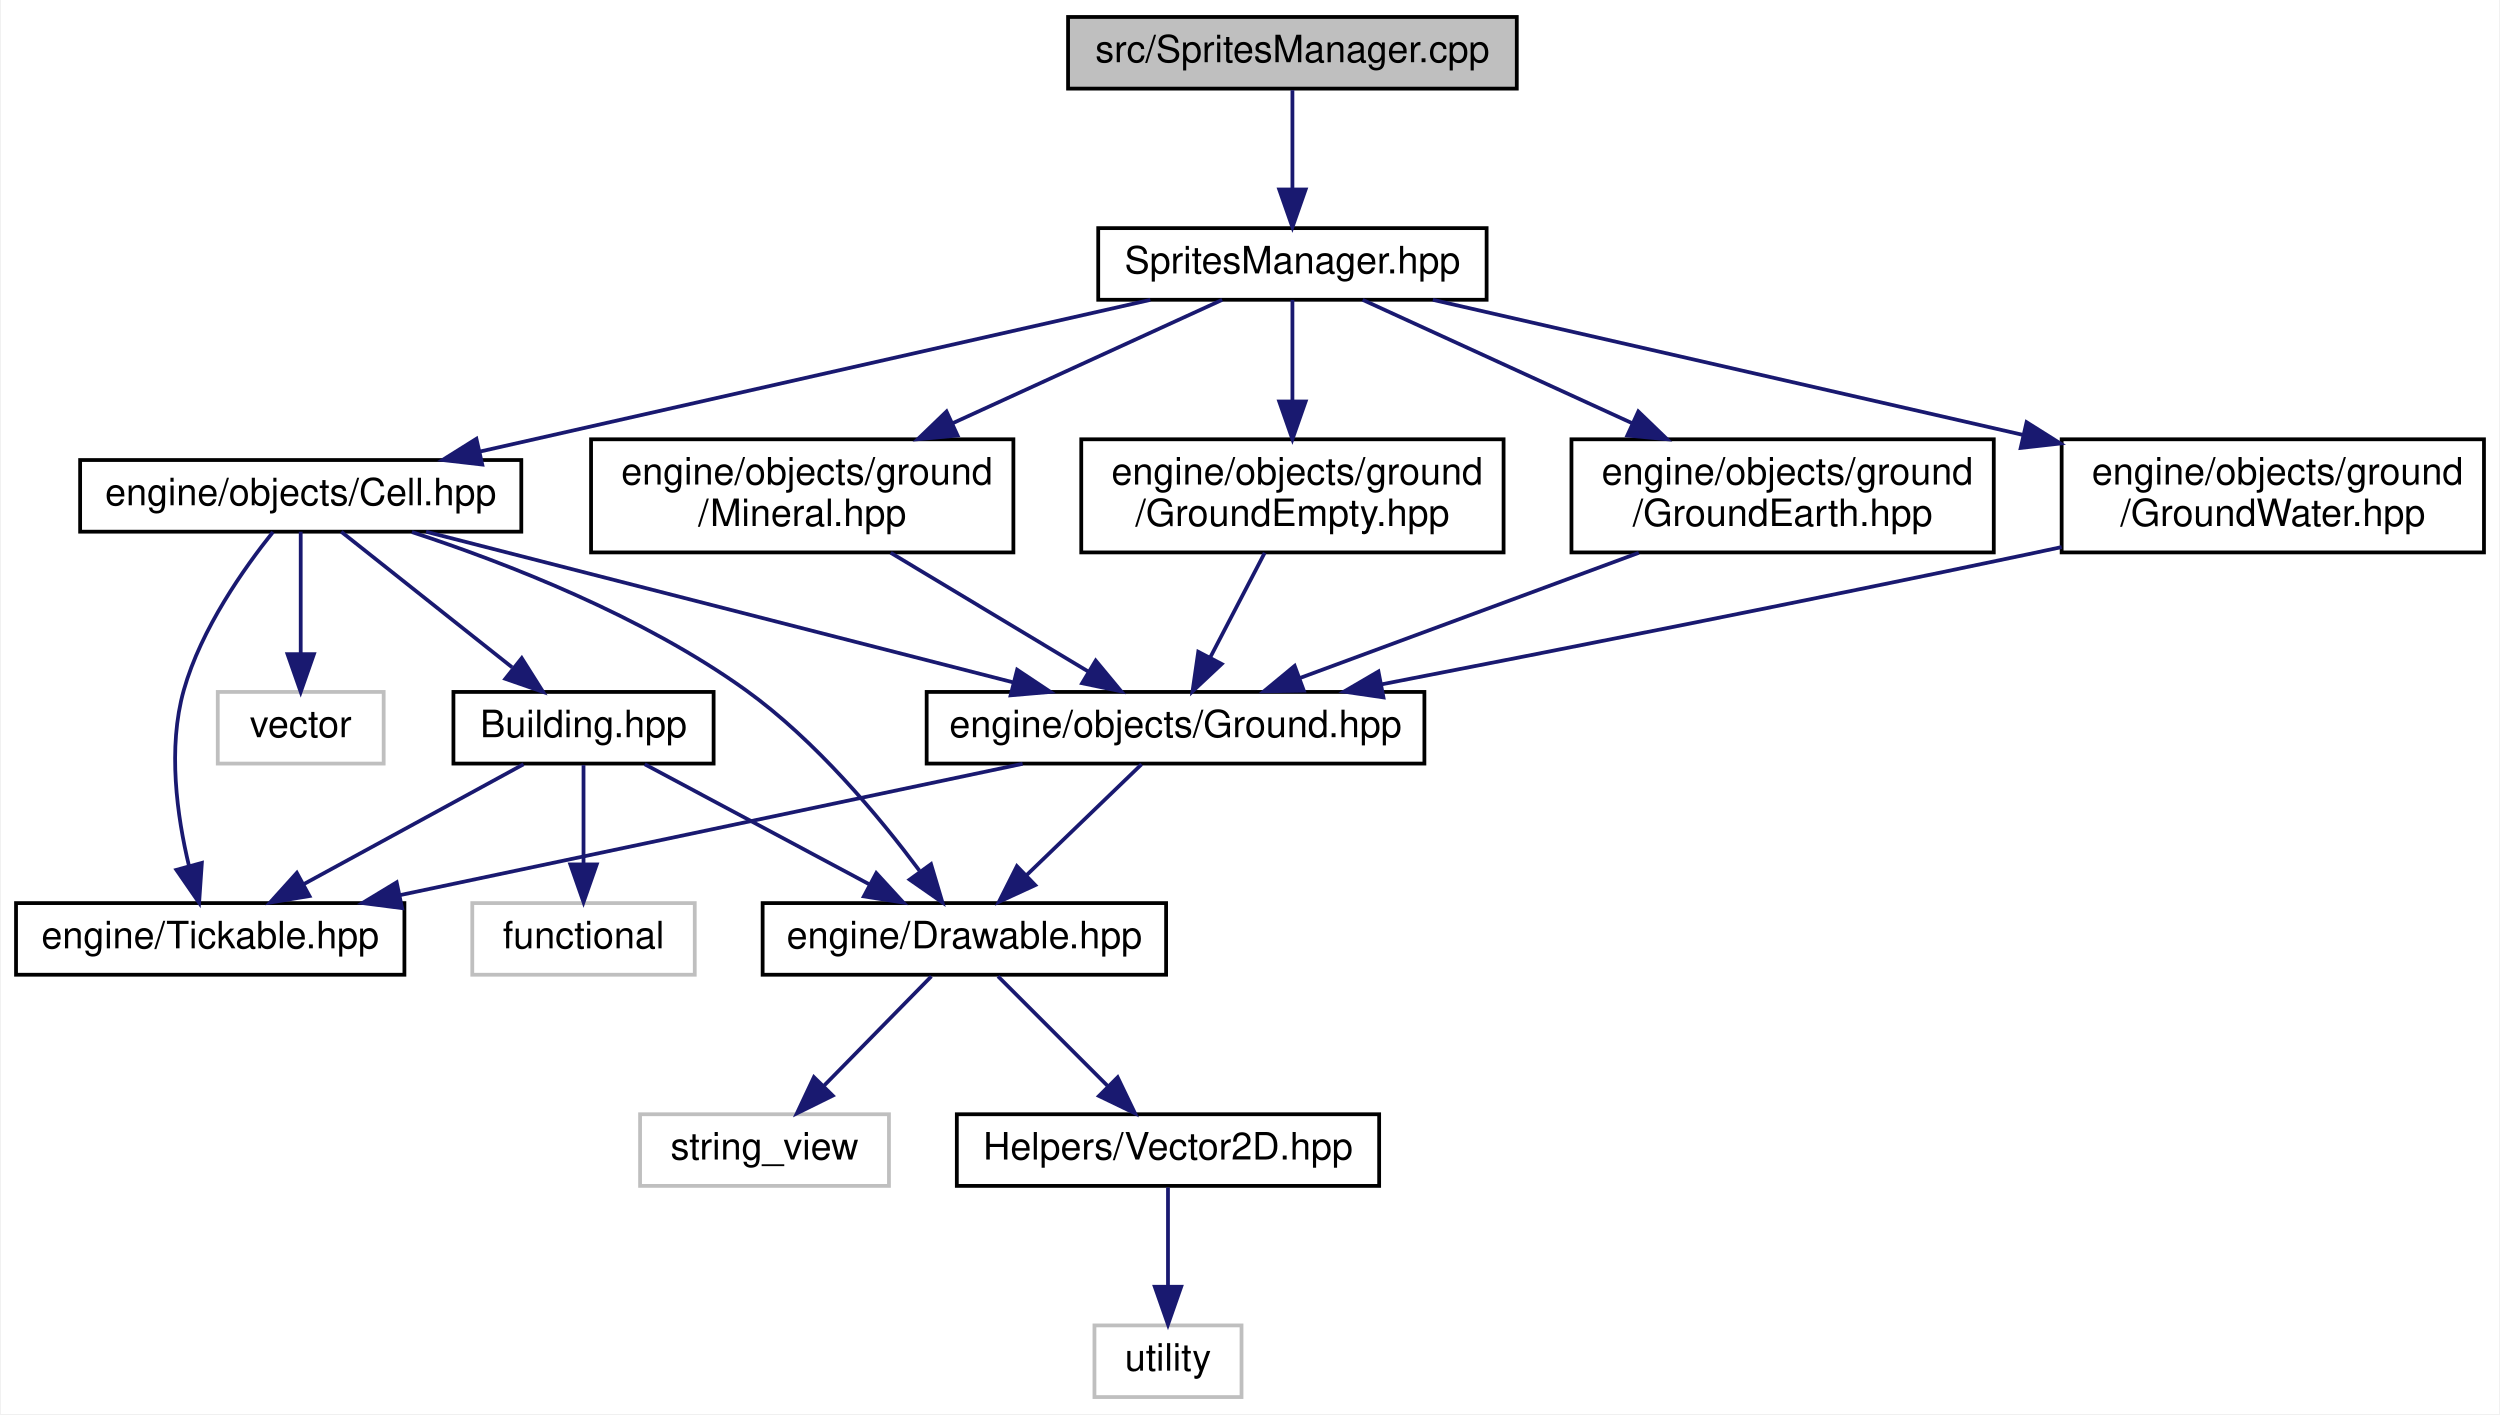
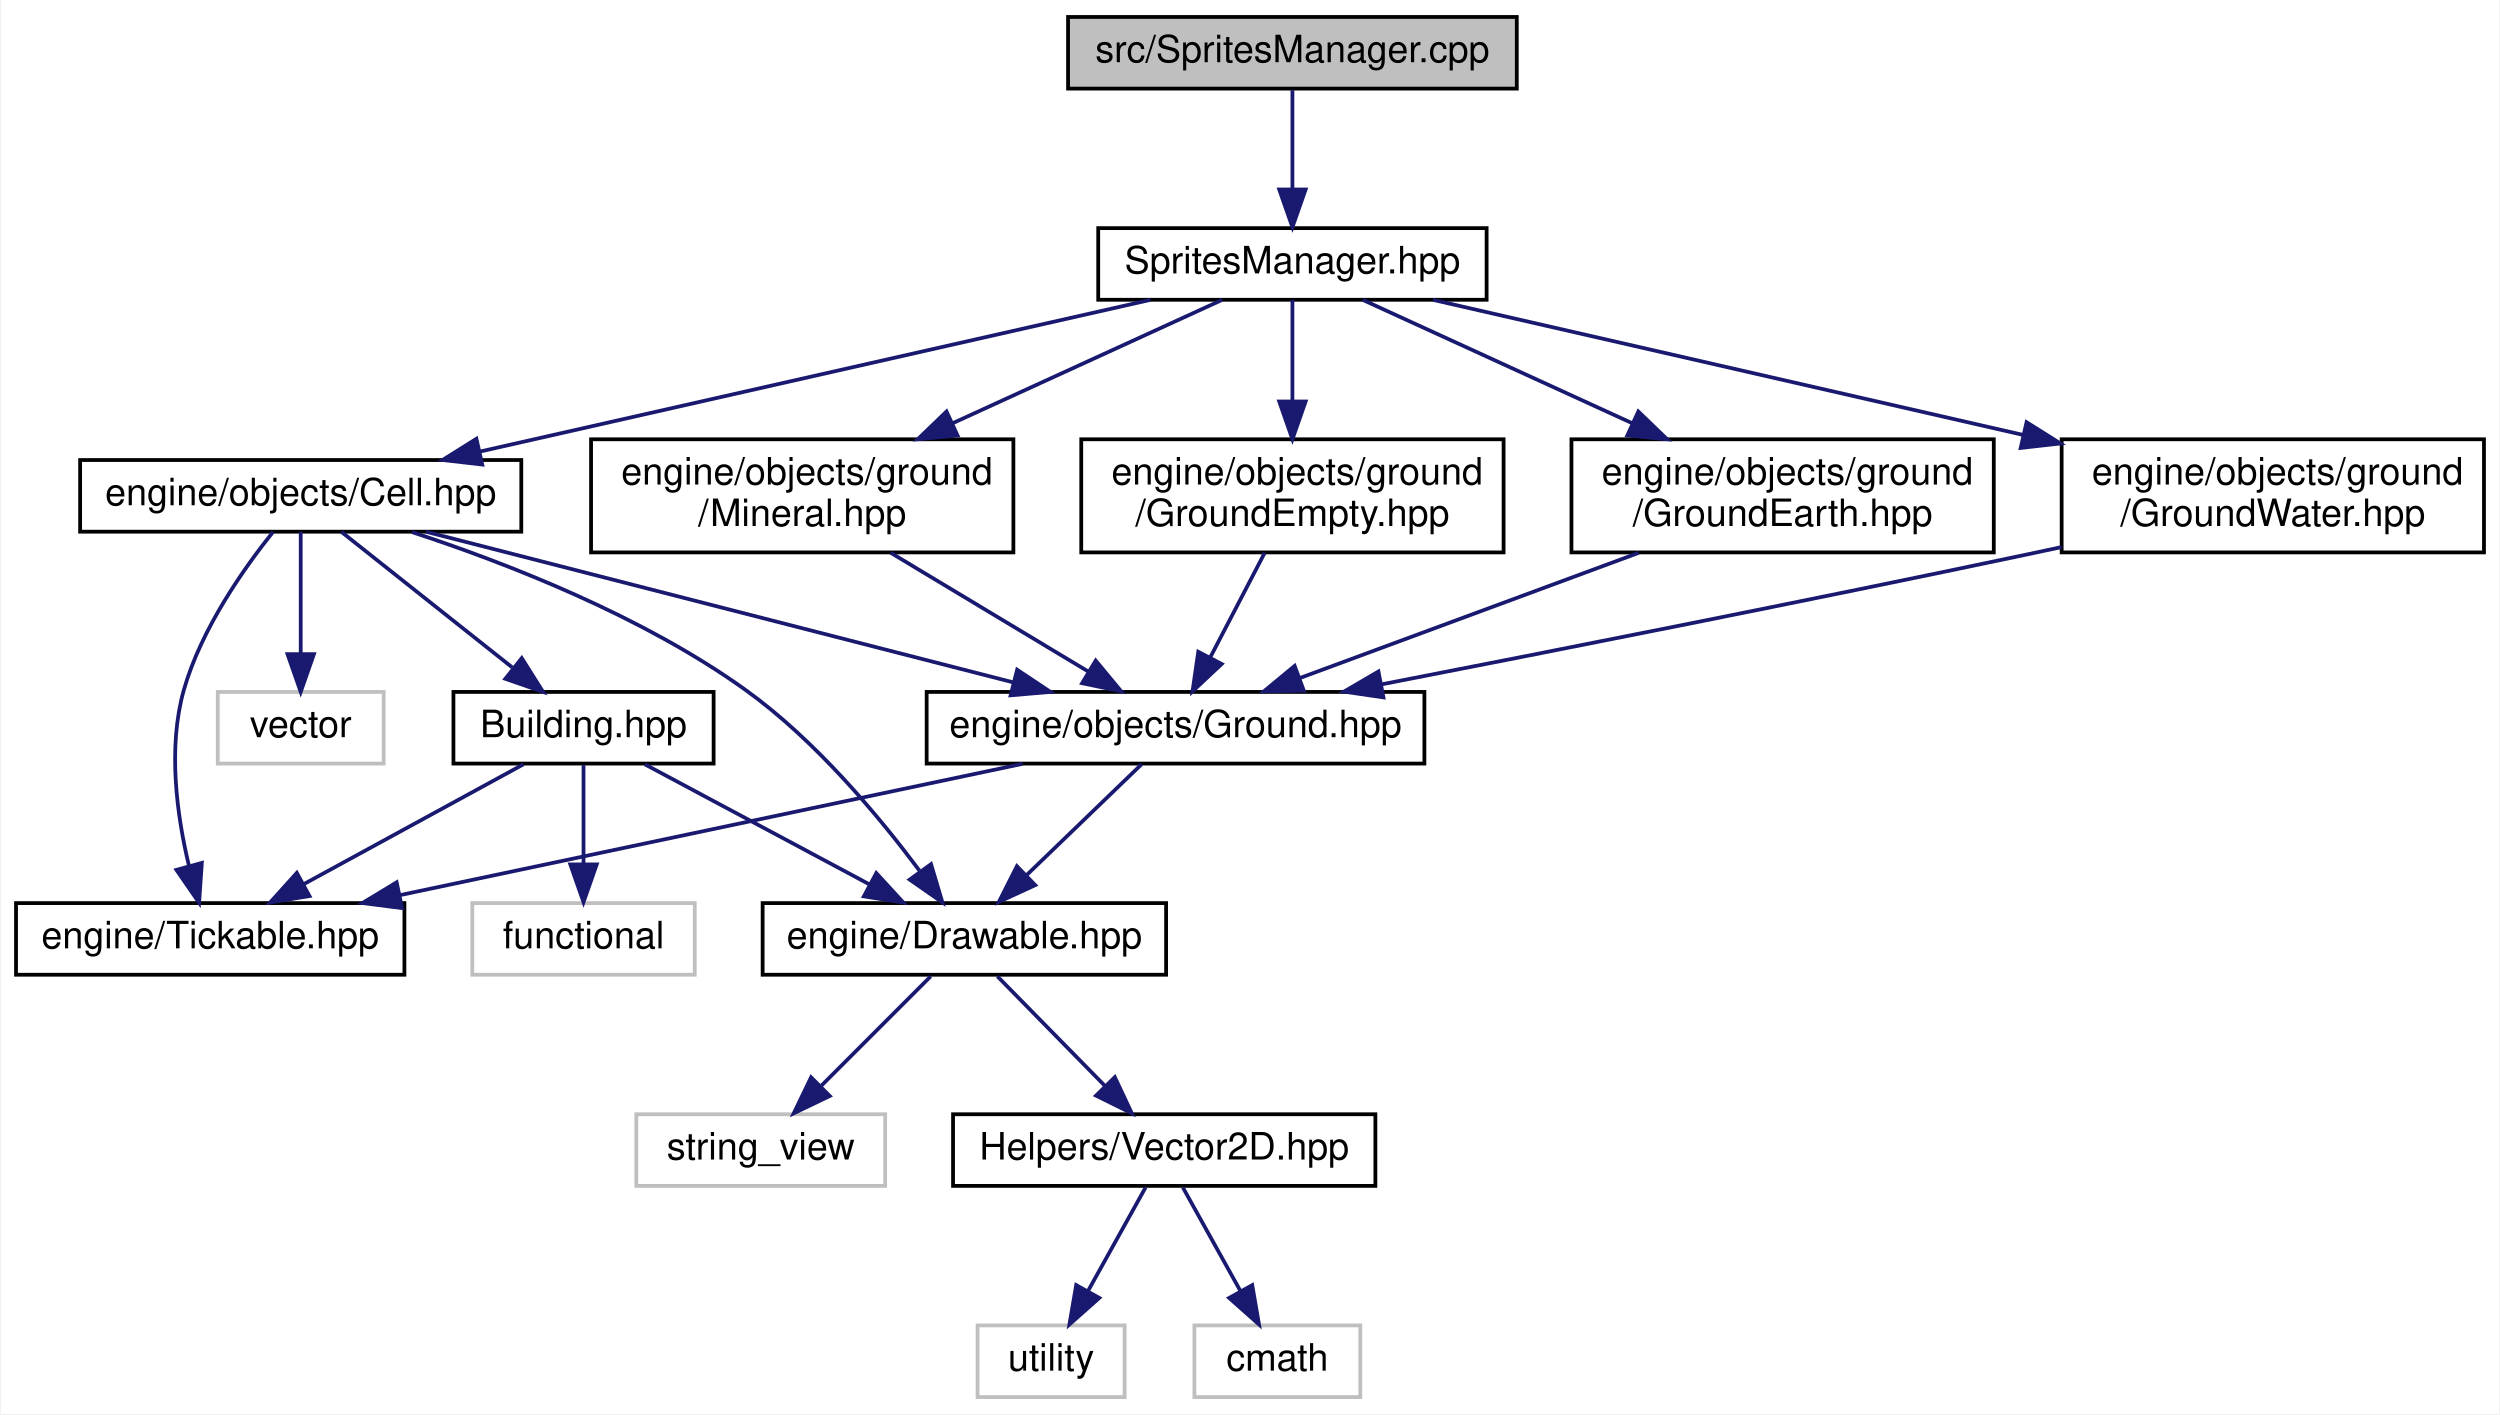
<svg xmlns="http://www.w3.org/2000/svg" xmlns:xlink="http://www.w3.org/1999/xlink" width="663pt" height="375pt" viewBox="0.00 0.00 662.50 375.00">
  <g id="graph0" class="graph" transform="scale(1 1) rotate(0) translate(4 371)">
    <polygon fill="white" stroke="transparent" points="-4,4 -4,-371 658.5,-371 658.5,4 -4,4" />
    <g id="node1" class="node">
      <g id="a_node1">
        <a xlink:title=" ">
          <polygon fill="#bfbfbf" stroke="black" points="279,-347.5 279,-366.5 398,-366.5 398,-347.5 279,-347.5" />
          <text text-anchor="middle" x="338.5" y="-354.5" font-family="Helvetica,sans-Serif" font-size="10.00">src/SpritesManager.cpp</text>
        </a>
      </g>
    </g>
    <g id="node2" class="node">
      <g id="a_node2">
        <a xlink:href="_sprites_manager_8hpp.html" target="_top" xlink:title=" ">
          <polygon fill="white" stroke="black" points="287,-291.5 287,-310.5 390,-310.5 390,-291.5 287,-291.5" />
          <text text-anchor="middle" x="338.5" y="-298.5" font-family="Helvetica,sans-Serif" font-size="10.00">SpritesManager.hpp</text>
        </a>
      </g>
    </g>
    <g id="edge1" class="edge">
      <path fill="none" stroke="midnightblue" d="M338.5,-347.08C338.5,-340.01 338.5,-329.86 338.5,-320.99" />
      <polygon fill="midnightblue" stroke="midnightblue" points="342,-320.75 338.5,-310.75 335,-320.75 342,-320.75" />
    </g>
    <g id="node3" class="node">
      <g id="a_node3">
        <a xlink:href="_ground_empty_8hpp.html" target="_top" xlink:title=" ">
          <polygon fill="white" stroke="black" points="282.5,-224.5 282.5,-254.5 394.5,-254.5 394.5,-224.5 282.5,-224.5" />
          <text text-anchor="start" x="290.5" y="-242.5" font-family="Helvetica,sans-Serif" font-size="10.00">engine/objects/ground</text>
          <text text-anchor="middle" x="338.5" y="-231.5" font-family="Helvetica,sans-Serif" font-size="10.00">/GroundEmpty.hpp</text>
        </a>
      </g>
    </g>
    <g id="edge2" class="edge">
      <path fill="none" stroke="midnightblue" d="M338.5,-291.48C338.5,-284.47 338.5,-274.19 338.5,-264.7" />
      <polygon fill="midnightblue" stroke="midnightblue" points="342,-264.52 338.5,-254.52 335,-264.52 342,-264.52" />
    </g>
-     <g id="node10" class="node">
-       <g id="a_node10">
+     <g id="node11" class="node">
+       <g id="a_node11">
        <a xlink:href="_cell_8hpp.html" target="_top" xlink:title=" ">
          <polygon fill="white" stroke="black" points="17,-230 17,-249 134,-249 134,-230 17,-230" />
          <text text-anchor="middle" x="75.5" y="-237" font-family="Helvetica,sans-Serif" font-size="10.00">engine/objects/Cell.hpp</text>
        </a>
      </g>
    </g>
-     <g id="edge9" class="edge">
+     <g id="edge10" class="edge">
      <path fill="none" stroke="midnightblue" d="M300.82,-291.48C253.95,-280.87 173.89,-262.76 122.9,-251.22" />
      <polygon fill="midnightblue" stroke="midnightblue" points="123.64,-247.8 113.11,-249.01 122.09,-254.63 123.64,-247.8" />
    </g>
-     <g id="node14" class="node">
-       <g id="a_node14">
+     <g id="node15" class="node">
+       <g id="a_node15">
        <a xlink:href="_ground_earth_8hpp.html" target="_top" xlink:title=" ">
          <polygon fill="white" stroke="black" points="412.5,-224.5 412.5,-254.5 524.5,-254.5 524.5,-224.5 412.5,-224.5" />
          <text text-anchor="start" x="420.5" y="-242.5" font-family="Helvetica,sans-Serif" font-size="10.00">engine/objects/ground</text>
          <text text-anchor="middle" x="468.5" y="-231.5" font-family="Helvetica,sans-Serif" font-size="10.00">/GroundEarth.hpp</text>
        </a>
      </g>
    </g>
-     <g id="edge18" class="edge">
+     <g id="edge19" class="edge">
      <path fill="none" stroke="midnightblue" d="M357.13,-291.48C375.72,-282.96 404.88,-269.62 428.7,-258.72" />
      <polygon fill="midnightblue" stroke="midnightblue" points="430.23,-261.87 437.86,-254.52 427.31,-255.5 430.23,-261.87" />
    </g>
-     <g id="node15" class="node">
-       <g id="a_node15">
+     <g id="node16" class="node">
+       <g id="a_node16">
        <a xlink:href="_ground_water_8hpp.html" target="_top" xlink:title=" ">
          <polygon fill="white" stroke="black" points="542.5,-224.5 542.5,-254.5 654.5,-254.5 654.5,-224.5 542.5,-224.5" />
          <text text-anchor="start" x="550.5" y="-242.5" font-family="Helvetica,sans-Serif" font-size="10.00">engine/objects/ground</text>
          <text text-anchor="middle" x="598.5" y="-231.5" font-family="Helvetica,sans-Serif" font-size="10.00">/GroundWater.hpp</text>
        </a>
      </g>
    </g>
-     <g id="edge20" class="edge">
+     <g id="edge21" class="edge">
      <path fill="none" stroke="midnightblue" d="M375.75,-291.48C416.47,-282.16 482.53,-267.04 532.16,-255.68" />
      <polygon fill="midnightblue" stroke="midnightblue" points="533.2,-259.03 542.17,-253.39 531.64,-252.21 533.2,-259.03" />
    </g>
-     <g id="node16" class="node">
-       <g id="a_node16">
+     <g id="node17" class="node">
+       <g id="a_node17">
        <a xlink:href="_mineral_8hpp.html" target="_top" xlink:title=" ">
          <polygon fill="white" stroke="black" points="152.5,-224.5 152.5,-254.5 264.5,-254.5 264.5,-224.5 152.5,-224.5" />
          <text text-anchor="start" x="160.5" y="-242.5" font-family="Helvetica,sans-Serif" font-size="10.00">engine/objects/ground</text>
          <text text-anchor="middle" x="208.5" y="-231.5" font-family="Helvetica,sans-Serif" font-size="10.00">/Mineral.hpp</text>
        </a>
      </g>
    </g>
-     <g id="edge22" class="edge">
+     <g id="edge23" class="edge">
      <path fill="none" stroke="midnightblue" d="M319.87,-291.48C301.28,-282.96 272.12,-269.62 248.3,-258.72" />
      <polygon fill="midnightblue" stroke="midnightblue" points="249.69,-255.5 239.14,-254.52 246.77,-261.87 249.69,-255.5" />
    </g>
    <g id="node4" class="node">
      <g id="a_node4">
        <a xlink:href="_ground_8hpp.html" target="_top" xlink:title=" ">
          <polygon fill="white" stroke="black" points="241.5,-168.5 241.5,-187.5 373.5,-187.5 373.5,-168.5 241.5,-168.5" />
          <text text-anchor="middle" x="307.5" y="-175.5" font-family="Helvetica,sans-Serif" font-size="10.00">engine/objects/Ground.hpp</text>
        </a>
      </g>
    </g>
    <g id="edge3" class="edge">
      <path fill="none" stroke="midnightblue" d="M331.15,-224.4C326.83,-216.11 321.33,-205.55 316.73,-196.71" />
      <polygon fill="midnightblue" stroke="midnightblue" points="319.74,-194.91 312.01,-187.66 313.53,-198.14 319.74,-194.91" />
    </g>
    <g id="node5" class="node">
      <g id="a_node5">
        <a xlink:href="_drawable_8hpp.html" target="_top" xlink:title=" ">
          <polygon fill="white" stroke="black" points="198,-112.5 198,-131.5 305,-131.5 305,-112.5 198,-112.5" />
          <text text-anchor="middle" x="251.5" y="-119.5" font-family="Helvetica,sans-Serif" font-size="10.00">engine/Drawable.hpp</text>
        </a>
      </g>
    </g>
    <g id="edge4" class="edge">
      <path fill="none" stroke="midnightblue" d="M298.5,-168.32C290.31,-160.42 277.99,-148.55 268.03,-138.94" />
      <polygon fill="midnightblue" stroke="midnightblue" points="270.29,-136.26 260.66,-131.83 265.43,-141.29 270.29,-136.26" />
    </g>
-     <g id="node9" class="node">
-       <g id="a_node9">
+     <g id="node10" class="node">
+       <g id="a_node10">
        <a xlink:href="_tickable_8hpp.html" target="_top" xlink:title=" ">
          <polygon fill="white" stroke="black" points="0,-112.5 0,-131.5 103,-131.5 103,-112.5 0,-112.5" />
          <text text-anchor="middle" x="51.5" y="-119.5" font-family="Helvetica,sans-Serif" font-size="10.00">engine/Tickable.hpp</text>
        </a>
      </g>
    </g>
-     <g id="edge8" class="edge">
+     <g id="edge9" class="edge">
      <path fill="none" stroke="midnightblue" d="M266.94,-168.44C222.18,-159 150.12,-143.8 101.8,-133.61" />
      <polygon fill="midnightblue" stroke="midnightblue" points="102.38,-130.16 91.87,-131.52 100.94,-137.01 102.38,-130.16" />
    </g>
    <g id="node6" class="node">
      <g id="a_node6">
        <a xlink:title=" ">
-           <polygon fill="white" stroke="#bfbfbf" points="165.5,-56.5 165.5,-75.5 231.5,-75.5 231.5,-56.5 165.5,-56.5" />
-           <text text-anchor="middle" x="198.5" y="-63.5" font-family="Helvetica,sans-Serif" font-size="10.00">string_view</text>
+           <polygon fill="white" stroke="#bfbfbf" points="164.5,-56.5 164.5,-75.5 230.5,-75.5 230.5,-56.5 164.5,-56.5" />
+           <text text-anchor="middle" x="197.5" y="-63.5" font-family="Helvetica,sans-Serif" font-size="10.00">string_view</text>
        </a>
      </g>
    </g>
    <g id="edge5" class="edge">
-       <path fill="none" stroke="midnightblue" d="M242.75,-112.08C235.03,-104.22 223.6,-92.57 214.28,-83.08" />
-       <polygon fill="midnightblue" stroke="midnightblue" points="216.59,-80.44 207.09,-75.75 211.6,-85.34 216.59,-80.44" />
+       <path fill="none" stroke="midnightblue" d="M242.58,-112.08C234.72,-104.22 223.07,-92.57 213.58,-83.08" />
+       <polygon fill="midnightblue" stroke="midnightblue" points="215.8,-80.35 206.25,-75.75 210.85,-85.3 215.8,-80.35" />
    </g>
    <g id="node7" class="node">
      <g id="a_node7">
        <a xlink:href="_vector2_d_8hpp.html" target="_top" xlink:title=" ">
-           <polygon fill="white" stroke="black" points="249.5,-56.5 249.5,-75.5 361.5,-75.5 361.5,-56.5 249.5,-56.5" />
-           <text text-anchor="middle" x="305.5" y="-63.5" font-family="Helvetica,sans-Serif" font-size="10.00">Helpers/Vector2D.hpp</text>
+           <polygon fill="white" stroke="black" points="248.5,-56.5 248.5,-75.5 360.5,-75.5 360.5,-56.5 248.5,-56.5" />
+           <text text-anchor="middle" x="304.5" y="-63.5" font-family="Helvetica,sans-Serif" font-size="10.00">Helpers/Vector2D.hpp</text>
        </a>
      </g>
    </g>
    <g id="edge6" class="edge">
-       <path fill="none" stroke="midnightblue" d="M260.42,-112.08C268.28,-104.22 279.93,-92.57 289.42,-83.08" />
-       <polygon fill="midnightblue" stroke="midnightblue" points="292.15,-85.3 296.75,-75.75 287.2,-80.35 292.15,-85.3" />
+       <path fill="none" stroke="midnightblue" d="M260.25,-112.08C267.97,-104.22 279.4,-92.57 288.72,-83.08" />
+       <polygon fill="midnightblue" stroke="midnightblue" points="291.4,-85.34 295.91,-75.75 286.41,-80.44 291.4,-85.34" />
    </g>
    <g id="node8" class="node">
      <g id="a_node8">
        <a xlink:title=" ">
-           <polygon fill="white" stroke="#bfbfbf" points="286,-0.5 286,-19.5 325,-19.5 325,-0.5 286,-0.5" />
-           <text text-anchor="middle" x="305.5" y="-7.5" font-family="Helvetica,sans-Serif" font-size="10.00">utility</text>
+           <polygon fill="white" stroke="#bfbfbf" points="255,-0.5 255,-19.5 294,-19.5 294,-0.5 255,-0.5" />
+           <text text-anchor="middle" x="274.5" y="-7.5" font-family="Helvetica,sans-Serif" font-size="10.00">utility</text>
        </a>
      </g>
    </g>
    <g id="edge7" class="edge">
-       <path fill="none" stroke="midnightblue" d="M305.5,-56.08C305.5,-49.01 305.5,-38.86 305.5,-29.99" />
-       <polygon fill="midnightblue" stroke="midnightblue" points="309,-29.75 305.5,-19.75 302,-29.75 309,-29.75" />
-     </g>
-     <g id="edge13" class="edge">
+       <path fill="none" stroke="midnightblue" d="M299.55,-56.08C295.4,-48.61 289.35,-37.72 284.23,-28.52" />
+       <polygon fill="midnightblue" stroke="midnightblue" points="287.28,-26.79 279.36,-19.75 281.16,-30.19 287.28,-26.79" />
+     </g>
+     <g id="node9" class="node">
+       <g id="a_node9">
+         <a xlink:title=" ">
+           <polygon fill="white" stroke="#bfbfbf" points="312.5,-0.5 312.5,-19.5 356.5,-19.5 356.5,-0.5 312.5,-0.5" />
+           <text text-anchor="middle" x="334.5" y="-7.5" font-family="Helvetica,sans-Serif" font-size="10.00">cmath</text>
+         </a>
+       </g>
+     </g>
+     <g id="edge8" class="edge">
+       <path fill="none" stroke="midnightblue" d="M309.45,-56.08C313.6,-48.61 319.65,-37.72 324.77,-28.52" />
+       <polygon fill="midnightblue" stroke="midnightblue" points="327.84,-30.19 329.64,-19.75 321.72,-26.79 327.84,-30.19" />
+     </g>
+     <g id="edge14" class="edge">
      <path fill="none" stroke="midnightblue" d="M108.74,-229.98C149.74,-219.46 219.53,-201.56 264.55,-190.01" />
      <polygon fill="midnightblue" stroke="midnightblue" points="265.5,-193.38 274.32,-187.51 263.77,-186.6 265.5,-193.38" />
    </g>
-     <g id="edge10" class="edge">
+     <g id="edge11" class="edge">
      <path fill="none" stroke="midnightblue" d="M104.98,-229.9C130.03,-221.68 166.18,-207.64 193.5,-188 212.04,-174.67 228.88,-154.47 239.58,-140.12" />
      <polygon fill="midnightblue" stroke="midnightblue" points="242.66,-141.83 245.68,-131.68 236.99,-137.73 242.66,-141.83" />
    </g>
-     <g id="edge11" class="edge">
+     <g id="edge12" class="edge">
      <path fill="none" stroke="midnightblue" d="M68.14,-229.91C60.52,-220.4 49.09,-204.24 44.5,-188 40.16,-172.64 42.7,-154.54 45.87,-141.35" />
      <polygon fill="midnightblue" stroke="midnightblue" points="49.28,-142.16 48.55,-131.59 42.53,-140.31 49.28,-142.16" />
    </g>
-     <g id="node11" class="node">
-       <g id="a_node11">
+     <g id="node12" class="node">
+       <g id="a_node12">
        <a xlink:title=" ">
          <polygon fill="white" stroke="#bfbfbf" points="53.5,-168.5 53.5,-187.5 97.5,-187.5 97.5,-168.5 53.5,-168.5" />
          <text text-anchor="middle" x="75.5" y="-175.5" font-family="Helvetica,sans-Serif" font-size="10.00">vector</text>
        </a>
      </g>
    </g>
-     <g id="edge12" class="edge">
+     <g id="edge13" class="edge">
      <path fill="none" stroke="midnightblue" d="M75.5,-229.98C75.5,-221.58 75.5,-208.48 75.5,-197.66" />
      <polygon fill="midnightblue" stroke="midnightblue" points="79,-197.51 75.5,-187.51 72,-197.51 79,-197.51" />
    </g>
-     <g id="node12" class="node">
-       <g id="a_node12">
+     <g id="node13" class="node">
+       <g id="a_node13">
        <a xlink:href="_building_8hpp.html" target="_top" xlink:title=" ">
          <polygon fill="white" stroke="black" points="116,-168.5 116,-187.5 185,-187.5 185,-168.5 116,-168.5" />
          <text text-anchor="middle" x="150.5" y="-175.5" font-family="Helvetica,sans-Serif" font-size="10.00">Building.hpp</text>
        </a>
      </g>
    </g>
-     <g id="edge14" class="edge">
+     <g id="edge15" class="edge">
      <path fill="none" stroke="midnightblue" d="M86.25,-229.98C98.05,-220.61 117.24,-205.38 131.58,-194.01" />
      <polygon fill="midnightblue" stroke="midnightblue" points="134.12,-196.47 139.77,-187.51 129.76,-190.98 134.12,-196.47" />
    </g>
-     <g id="edge15" class="edge">
+     <g id="edge16" class="edge">
      <path fill="none" stroke="midnightblue" d="M166.73,-168.32C182.85,-159.7 207.8,-146.36 226.46,-136.39" />
      <polygon fill="midnightblue" stroke="midnightblue" points="228.14,-139.46 235.31,-131.65 224.84,-133.28 228.14,-139.46" />
    </g>
-     <g id="edge16" class="edge">
+     <g id="edge17" class="edge">
      <path fill="none" stroke="midnightblue" d="M134.59,-168.32C118.86,-159.74 94.56,-146.49 76.29,-136.52" />
      <polygon fill="midnightblue" stroke="midnightblue" points="77.82,-133.37 67.37,-131.65 74.47,-139.52 77.82,-133.37" />
    </g>
-     <g id="node13" class="node">
-       <g id="a_node13">
+     <g id="node14" class="node">
+       <g id="a_node14">
        <a xlink:title=" ">
          <polygon fill="white" stroke="#bfbfbf" points="121,-112.5 121,-131.5 180,-131.5 180,-112.5 121,-112.5" />
          <text text-anchor="middle" x="150.5" y="-119.5" font-family="Helvetica,sans-Serif" font-size="10.00">functional</text>
        </a>
      </g>
    </g>
-     <g id="edge17" class="edge">
+     <g id="edge18" class="edge">
      <path fill="none" stroke="midnightblue" d="M150.5,-168.08C150.5,-161.01 150.5,-150.86 150.5,-141.99" />
      <polygon fill="midnightblue" stroke="midnightblue" points="154,-141.75 150.5,-131.75 147,-141.75 154,-141.75" />
    </g>
-     <g id="edge19" class="edge">
+     <g id="edge20" class="edge">
      <path fill="none" stroke="midnightblue" d="M430.35,-224.4C402.97,-214.28 366.46,-200.79 340.37,-191.15" />
      <polygon fill="midnightblue" stroke="midnightblue" points="341.52,-187.84 330.93,-187.66 339.09,-194.41 341.52,-187.84" />
    </g>
-     <g id="edge21" class="edge">
+     <g id="edge22" class="edge">
      <path fill="none" stroke="midnightblue" d="M542.5,-225.92C539.46,-225.27 536.44,-224.62 533.5,-224 475.09,-211.67 407.99,-198.43 362.18,-189.52" />
      <polygon fill="midnightblue" stroke="midnightblue" points="362.64,-186.05 352.16,-187.58 361.31,-192.92 362.64,-186.05" />
    </g>
-     <g id="edge23" class="edge">
+     <g id="edge24" class="edge">
      <path fill="none" stroke="midnightblue" d="M231.96,-224.4C247.83,-214.86 268.69,-202.32 284.47,-192.84" />
      <polygon fill="midnightblue" stroke="midnightblue" points="286.33,-195.81 293.09,-187.66 282.72,-189.81 286.33,-195.81" />
    </g>
  </g>
</svg>
